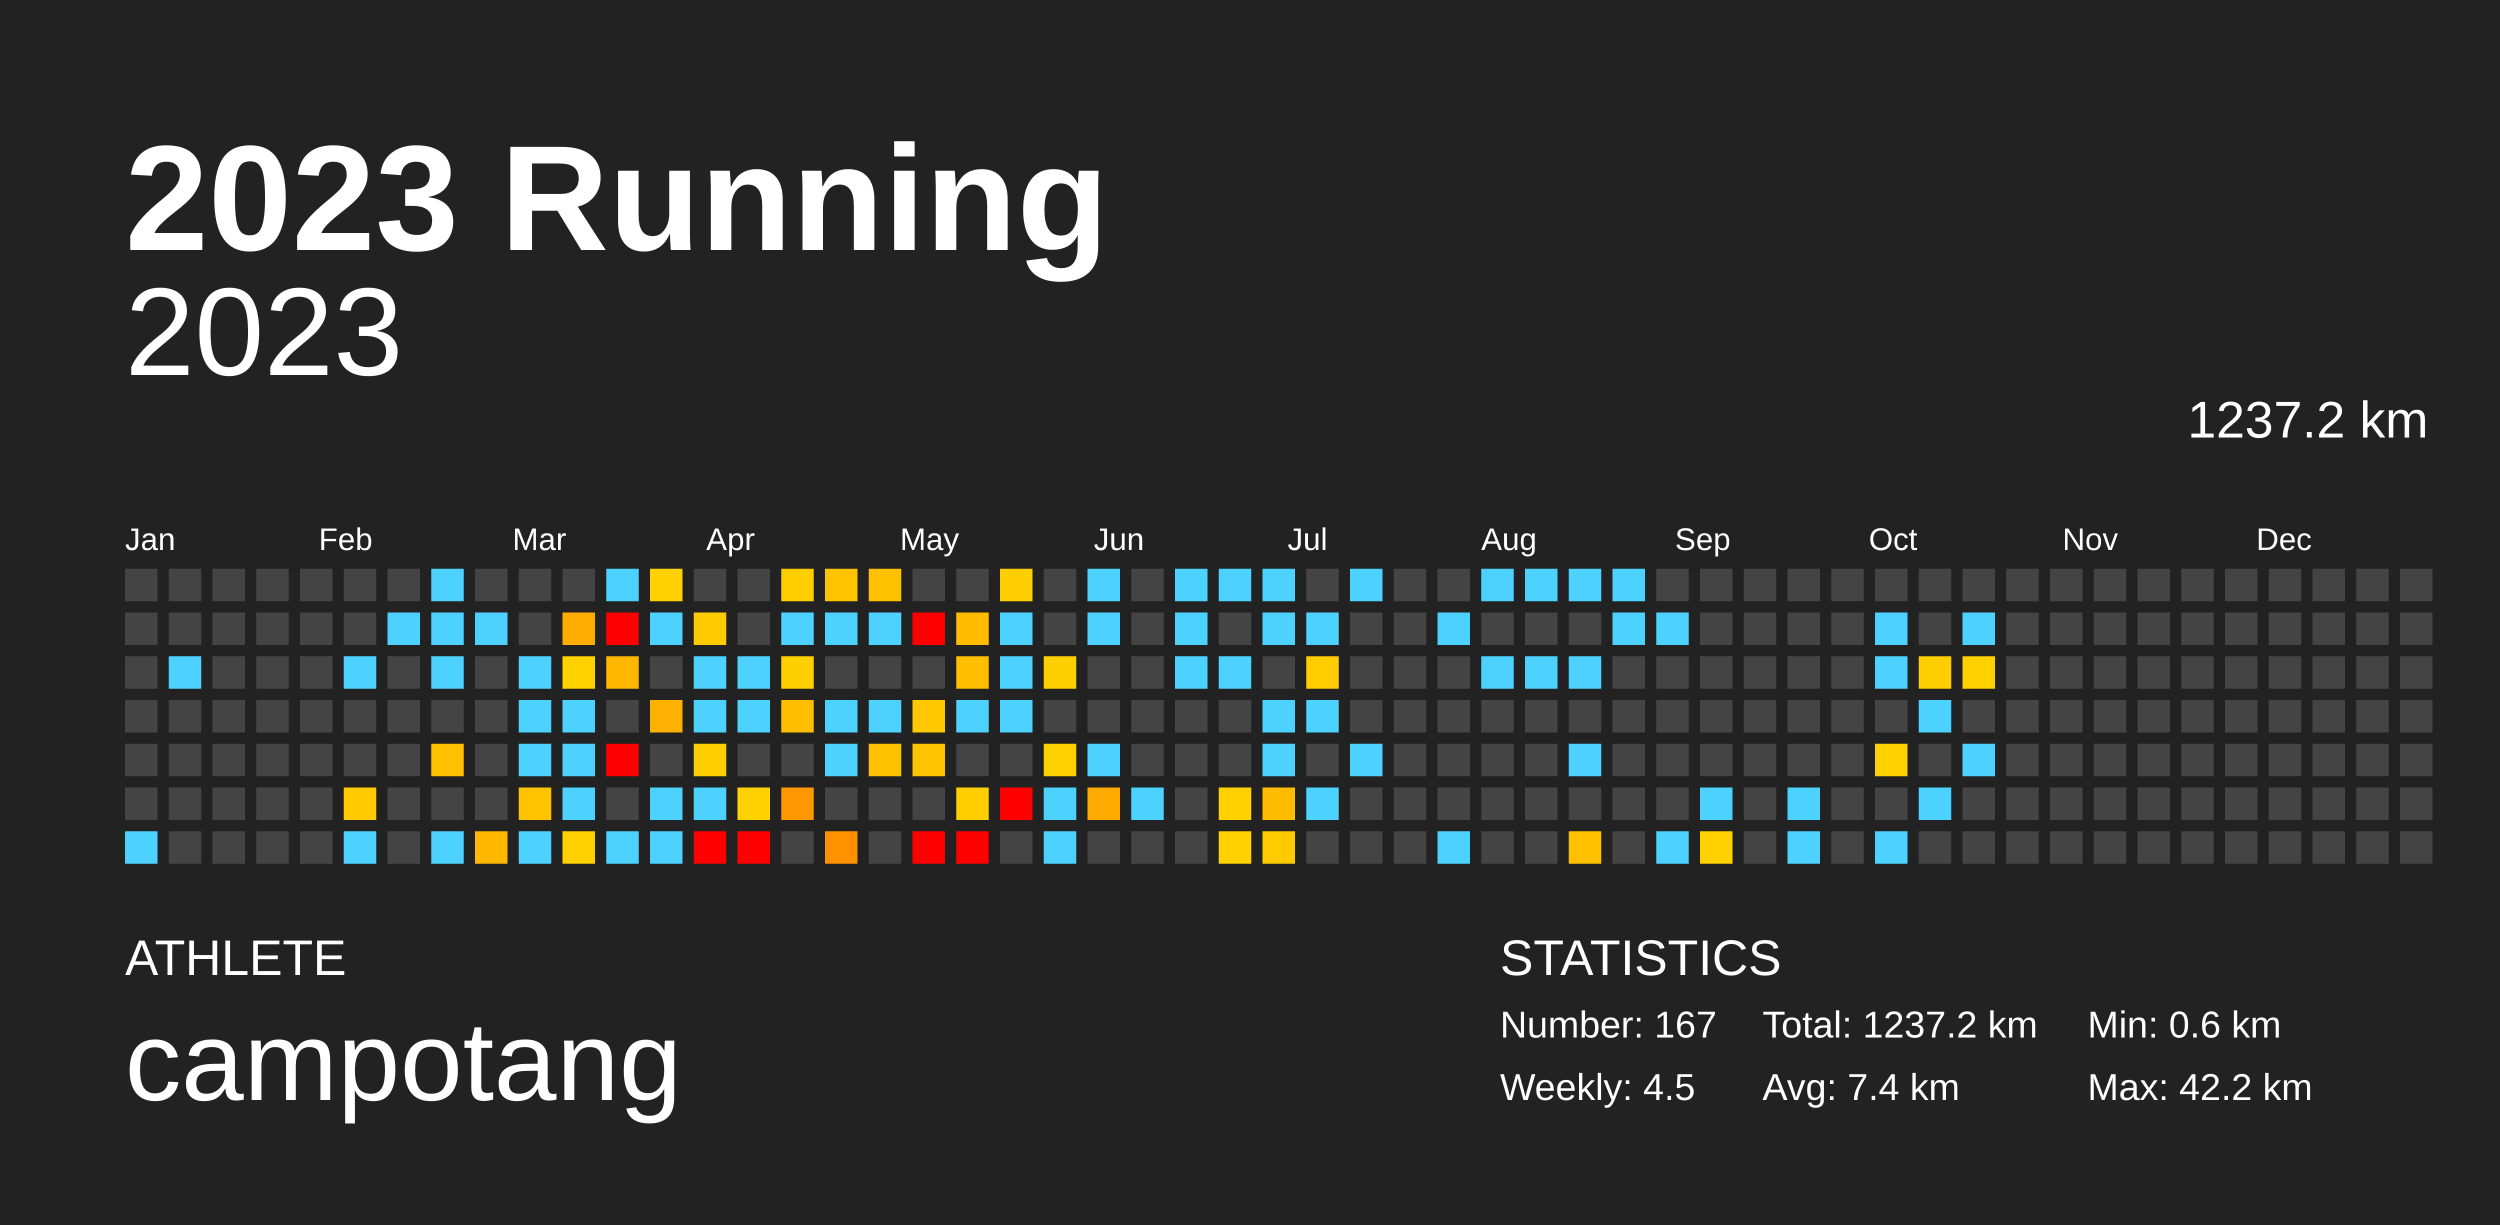
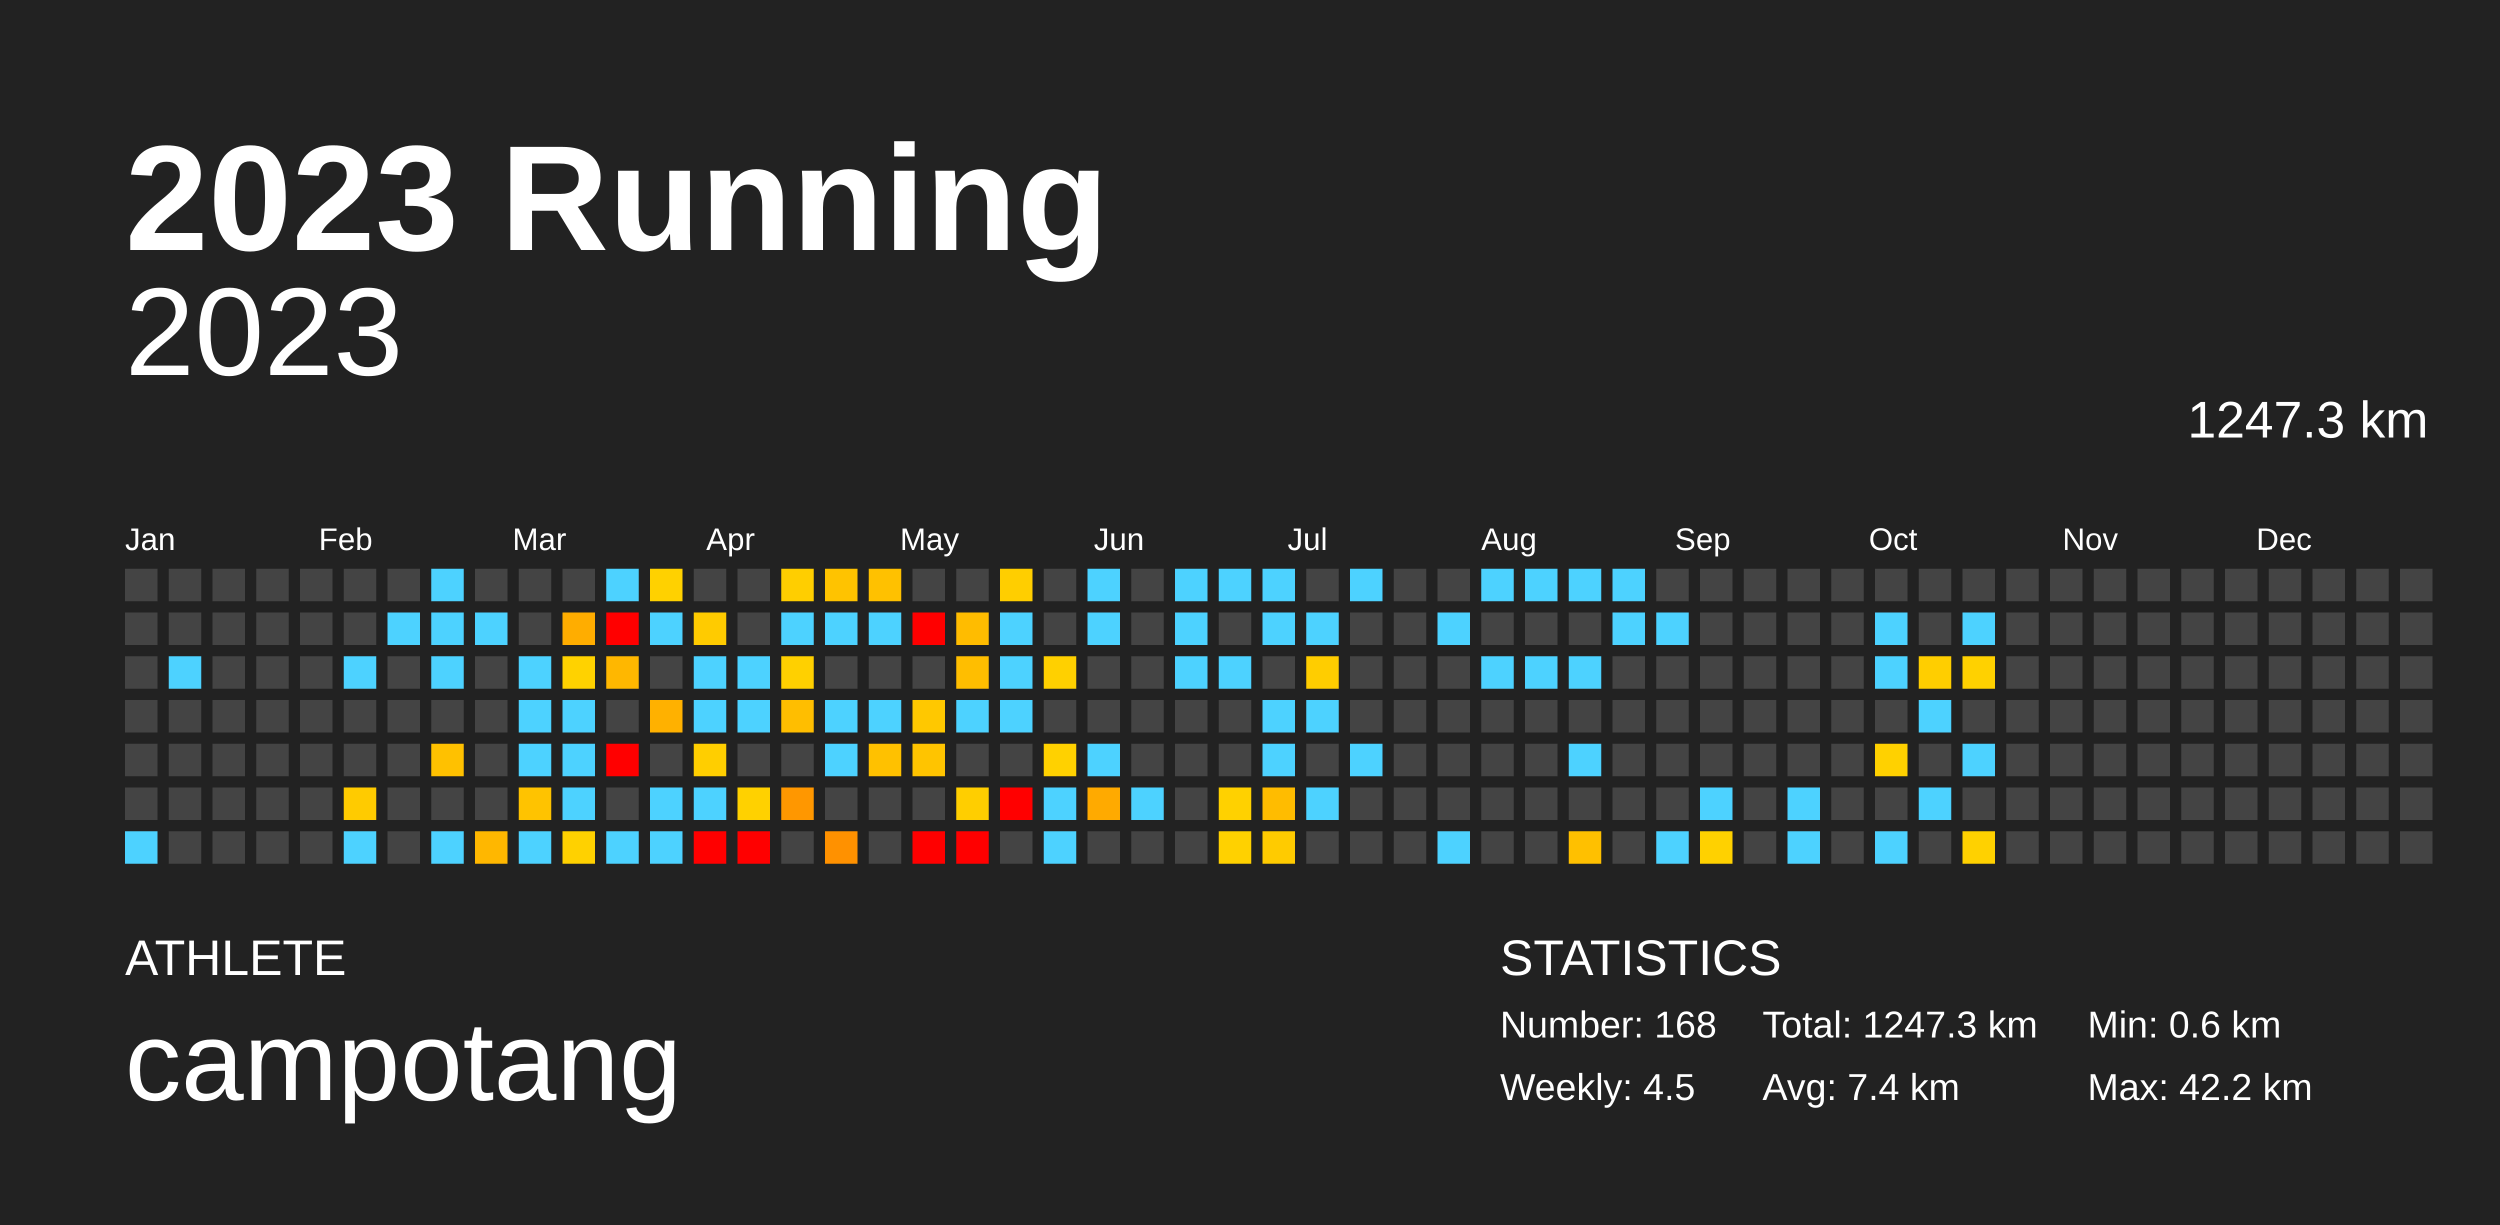
<svg xmlns="http://www.w3.org/2000/svg" baseProfile="full" height="98mm" version="1.1" viewBox="0,0,200,98" width="200mm">
  <defs />
  <rect fill="#222222" height="98" width="200" x="0" y="0" />
  <text fill="#FFFFFF" style="font-size:12px; font-family:Arial; font-weight:bold;" x="10" y="20">2023 Running</text>
  <text fill="#FFFFFF" style="font-size:4px; font-family:Arial" x="10" y="78">ATHLETE</text>
  <text fill="#FFFFFF" style="font-size:9px; font-family:Arial" x="10" y="88">campotang</text>
  <text fill="#FFFFFF" style="font-size:4px; font-family:Arial" x="120" y="78">STATISTICS</text>
-   <text fill="#FFFFFF" style="font-size:3px; font-family:Arial" x="120" y="83">Number: 167</text>
+   <text fill="#FFFFFF" style="font-size:3px; font-family:Arial" x="120" y="83">Number: 168</text>
  <text fill="#FFFFFF" style="font-size:3px; font-family:Arial" x="120" y="88">Weekly: 4.5</text>
-   <text fill="#FFFFFF" style="font-size:3px; font-family:Arial" x="141" y="83">Total: 1237.2 km</text>
+   <text fill="#FFFFFF" style="font-size:3px; font-family:Arial" x="141" y="83">Total: 1247.3 km</text>
  <text fill="#FFFFFF" style="font-size:3px; font-family:Arial" x="141" y="88">Avg: 7.4 km</text>
  <text fill="#FFFFFF" style="font-size:3px; font-family:Arial" x="167" y="83">Min: 0.6 km</text>
  <text fill="#FFFFFF" style="font-size:3px; font-family:Arial" x="167" y="88">Max: 42.2 km</text>
  <text alignment-baseline="hanging" fill="#FFFFFF" style="font-size:10.0px; font-family:Arial;" x="10" y="30">2023</text>
-   <text alignment-baseline="hanging" fill="#FFFFFF" style="font-size:4.125px; font-family:Arial;" x="175" y="35">1237.2 km</text>
+   <text alignment-baseline="hanging" fill="#FFFFFF" style="font-size:4.125px; font-family:Arial;" x="175" y="35">1247.3 km</text>
  <text fill="#FFFFFF" style="font-size:2.5px; font-family:Arial" x="10.0" y="44">Jan</text>
  <text fill="#FFFFFF" style="font-size:2.5px; font-family:Arial" x="25.5" y="44">Feb</text>
  <text fill="#FFFFFF" style="font-size:2.5px; font-family:Arial" x="41.0" y="44">Mar</text>
  <text fill="#FFFFFF" style="font-size:2.5px; font-family:Arial" x="56.5" y="44">Apr</text>
  <text fill="#FFFFFF" style="font-size:2.5px; font-family:Arial" x="72.0" y="44">May</text>
  <text fill="#FFFFFF" style="font-size:2.5px; font-family:Arial" x="87.5" y="44">Jun</text>
  <text fill="#FFFFFF" style="font-size:2.5px; font-family:Arial" x="103.0" y="44">Jul</text>
  <text fill="#FFFFFF" style="font-size:2.5px; font-family:Arial" x="118.5" y="44">Aug</text>
  <text fill="#FFFFFF" style="font-size:2.5px; font-family:Arial" x="134.0" y="44">Sep</text>
  <text fill="#FFFFFF" style="font-size:2.5px; font-family:Arial" x="149.5" y="44">Oct</text>
  <text fill="#FFFFFF" style="font-size:2.5px; font-family:Arial" x="165.0" y="44">Nov</text>
  <text fill="#FFFFFF" style="font-size:2.5px; font-family:Arial" x="180.5" y="44">Dec</text>
  <rect fill="#444444" height="2.6" width="2.6" x="10.0" y="45.5" />
  <rect fill="#444444" height="2.6" width="2.6" x="10.0" y="49.0" />
  <rect fill="#444444" height="2.6" width="2.6" x="10.0" y="52.5" />
  <rect fill="#444444" height="2.6" width="2.6" x="10.0" y="56.0" />
  <rect fill="#444444" height="2.6" width="2.6" x="10.0" y="59.5" />
  <rect fill="#444444" height="2.6" width="2.6" x="10.0" y="63.0" />
  <rect fill="#4dd2ff" height="2.6" width="2.6" x="10.0" y="66.5" />
  <rect fill="#444444" height="2.6" width="2.6" x="13.5" y="45.5" />
  <rect fill="#444444" height="2.6" width="2.6" x="13.5" y="49.0" />
  <rect fill="#4dd2ff" height="2.6" width="2.6" x="13.5" y="52.5" />
  <rect fill="#444444" height="2.6" width="2.6" x="13.5" y="56.0" />
  <rect fill="#444444" height="2.6" width="2.6" x="13.5" y="59.5" />
  <rect fill="#444444" height="2.6" width="2.6" x="13.5" y="63.0" />
  <rect fill="#444444" height="2.6" width="2.6" x="13.5" y="66.5" />
  <rect fill="#444444" height="2.6" width="2.6" x="17.0" y="45.5" />
  <rect fill="#444444" height="2.6" width="2.6" x="17.0" y="49.0" />
  <rect fill="#444444" height="2.6" width="2.6" x="17.0" y="52.5" />
  <rect fill="#444444" height="2.6" width="2.6" x="17.0" y="56.0" />
  <rect fill="#444444" height="2.6" width="2.6" x="17.0" y="59.5" />
  <rect fill="#444444" height="2.6" width="2.6" x="17.0" y="63.0" />
  <rect fill="#444444" height="2.6" width="2.6" x="17.0" y="66.5" />
  <rect fill="#444444" height="2.6" width="2.6" x="20.5" y="45.5" />
  <rect fill="#444444" height="2.6" width="2.6" x="20.5" y="49.0" />
  <rect fill="#444444" height="2.6" width="2.6" x="20.5" y="52.5" />
  <rect fill="#444444" height="2.6" width="2.6" x="20.5" y="56.0" />
  <rect fill="#444444" height="2.6" width="2.6" x="20.5" y="59.5" />
  <rect fill="#444444" height="2.6" width="2.6" x="20.5" y="63.0" />
  <rect fill="#444444" height="2.6" width="2.6" x="20.5" y="66.5" />
  <rect fill="#444444" height="2.6" width="2.6" x="24.0" y="45.5" />
  <rect fill="#444444" height="2.6" width="2.6" x="24.0" y="49.0" />
  <rect fill="#444444" height="2.6" width="2.6" x="24.0" y="52.5" />
  <rect fill="#444444" height="2.6" width="2.6" x="24.0" y="56.0" />
  <rect fill="#444444" height="2.6" width="2.6" x="24.0" y="59.5" />
  <rect fill="#444444" height="2.6" width="2.6" x="24.0" y="63.0" />
  <rect fill="#444444" height="2.6" width="2.6" x="24.0" y="66.5" />
  <rect fill="#444444" height="2.6" width="2.6" x="27.5" y="45.5" />
  <rect fill="#444444" height="2.6" width="2.6" x="27.5" y="49.0" />
  <rect fill="#4dd2ff" height="2.6" width="2.6" x="27.5" y="52.5" />
  <rect fill="#444444" height="2.6" width="2.6" x="27.5" y="56.0" />
  <rect fill="#444444" height="2.6" width="2.6" x="27.5" y="59.5" />
  <rect fill="#ffcb00" height="2.6" width="2.6" x="27.5" y="63.0" />
  <rect fill="#4dd2ff" height="2.6" width="2.6" x="27.5" y="66.5" />
  <rect fill="#444444" height="2.6" width="2.6" x="31.0" y="45.5" />
  <rect fill="#4dd2ff" height="2.6" width="2.6" x="31.0" y="49.0" />
  <rect fill="#444444" height="2.6" width="2.6" x="31.0" y="52.5" />
  <rect fill="#444444" height="2.6" width="2.6" x="31.0" y="56.0" />
  <rect fill="#444444" height="2.6" width="2.6" x="31.0" y="59.5" />
  <rect fill="#444444" height="2.6" width="2.6" x="31.0" y="63.0" />
  <rect fill="#444444" height="2.6" width="2.6" x="31.0" y="66.5" />
  <rect fill="#4dd2ff" height="2.6" width="2.6" x="34.5" y="45.5" />
  <rect fill="#4dd2ff" height="2.6" width="2.6" x="34.5" y="49.0" />
  <rect fill="#4dd2ff" height="2.6" width="2.6" x="34.5" y="52.5" />
  <rect fill="#444444" height="2.6" width="2.6" x="34.5" y="56.0" />
  <rect fill="#ffc100" height="2.6" width="2.6" x="34.5" y="59.5" />
  <rect fill="#444444" height="2.6" width="2.6" x="34.5" y="63.0" />
  <rect fill="#4dd2ff" height="2.6" width="2.6" x="34.5" y="66.5" />
  <rect fill="#444444" height="2.6" width="2.6" x="38.0" y="45.5" />
  <rect fill="#4dd2ff" height="2.6" width="2.6" x="38.0" y="49.0" />
  <rect fill="#444444" height="2.6" width="2.6" x="38.0" y="52.5" />
  <rect fill="#444444" height="2.6" width="2.6" x="38.0" y="56.0" />
  <rect fill="#444444" height="2.6" width="2.6" x="38.0" y="59.5" />
  <rect fill="#444444" height="2.6" width="2.6" x="38.0" y="63.0" />
  <rect fill="#ffb700" height="2.6" width="2.6" x="38.0" y="66.5" />
  <rect fill="#444444" height="2.6" width="2.6" x="41.5" y="45.5" />
  <rect fill="#444444" height="2.6" width="2.6" x="41.5" y="49.0" />
  <rect fill="#4dd2ff" height="2.6" width="2.6" x="41.5" y="52.5" />
  <rect fill="#4dd2ff" height="2.6" width="2.6" x="41.5" y="56.0" />
  <rect fill="#4dd2ff" height="2.6" width="2.6" x="41.5" y="59.5" />
  <rect fill="#ffc300" height="2.6" width="2.6" x="41.5" y="63.0" />
  <rect fill="#4dd2ff" height="2.6" width="2.6" x="41.5" y="66.5" />
  <rect fill="#444444" height="2.6" width="2.6" x="45.0" y="45.5" />
  <rect fill="#ffad00" height="2.6" width="2.6" x="45.0" y="49.0" />
  <rect fill="#ffd200" height="2.6" width="2.6" x="45.0" y="52.5" />
  <rect fill="#4dd2ff" height="2.6" width="2.6" x="45.0" y="56.0" />
  <rect fill="#4dd2ff" height="2.6" width="2.6" x="45.0" y="59.5" />
  <rect fill="#4dd2ff" height="2.6" width="2.6" x="45.0" y="63.0" />
  <rect fill="#ffd100" height="2.6" width="2.6" x="45.0" y="66.5" />
  <rect fill="#4dd2ff" height="2.6" width="2.6" x="48.5" y="45.5" />
  <rect fill="red" height="2.6" width="2.6" x="48.5" y="49.0" />
  <rect fill="#ffb700" height="2.6" width="2.6" x="48.5" y="52.5" />
  <rect fill="#444444" height="2.6" width="2.6" x="48.5" y="56.0" />
  <rect fill="red" height="2.6" width="2.6" x="48.5" y="59.5" />
  <rect fill="#444444" height="2.6" width="2.6" x="48.5" y="63.0" />
  <rect fill="#4dd2ff" height="2.6" width="2.6" x="48.5" y="66.5" />
  <rect fill="#ffd100" height="2.6" width="2.6" x="52.0" y="45.5" />
  <rect fill="#4dd2ff" height="2.6" width="2.6" x="52.0" y="49.0" />
  <rect fill="#444444" height="2.6" width="2.6" x="52.0" y="52.5" />
  <rect fill="#ffb100" height="2.6" width="2.6" x="52.0" y="56.0" />
  <rect fill="#444444" height="2.6" width="2.6" x="52.0" y="59.5" />
  <rect fill="#4dd2ff" height="2.6" width="2.6" x="52.0" y="63.0" />
  <rect fill="#4dd2ff" height="2.6" width="2.6" x="52.0" y="66.5" />
  <rect fill="#444444" height="2.6" width="2.6" x="55.5" y="45.5" />
  <rect fill="#ffcb00" height="2.6" width="2.6" x="55.5" y="49.0" />
  <rect fill="#4dd2ff" height="2.6" width="2.6" x="55.5" y="52.5" />
  <rect fill="#4dd2ff" height="2.6" width="2.6" x="55.5" y="56.0" />
  <rect fill="#ffce00" height="2.6" width="2.6" x="55.5" y="59.5" />
  <rect fill="#4dd2ff" height="2.6" width="2.6" x="55.5" y="63.0" />
  <rect fill="red" height="2.6" width="2.6" x="55.5" y="66.5" />
  <rect fill="#444444" height="2.6" width="2.6" x="59.0" y="45.5" />
  <rect fill="#444444" height="2.6" width="2.6" x="59.0" y="49.0" />
  <rect fill="#4dd2ff" height="2.6" width="2.6" x="59.0" y="52.5" />
  <rect fill="#4dd2ff" height="2.6" width="2.6" x="59.0" y="56.0" />
  <rect fill="#444444" height="2.6" width="2.6" x="59.0" y="59.5" />
  <rect fill="#ffd100" height="2.6" width="2.6" x="59.0" y="63.0" />
  <rect fill="red" height="2.6" width="2.6" x="59.0" y="66.5" />
  <rect fill="#ffce00" height="2.6" width="2.6" x="62.5" y="45.5" />
  <rect fill="#4dd2ff" height="2.6" width="2.6" x="62.5" y="49.0" />
  <rect fill="#ffd000" height="2.6" width="2.6" x="62.5" y="52.5" />
  <rect fill="#ffbe00" height="2.6" width="2.6" x="62.5" y="56.0" />
  <rect fill="#444444" height="2.6" width="2.6" x="62.5" y="59.5" />
  <rect fill="#ff9700" height="2.6" width="2.6" x="62.5" y="63.0" />
  <rect fill="#444444" height="2.6" width="2.6" x="62.5" y="66.5" />
  <rect fill="#ffc300" height="2.6" width="2.6" x="66.0" y="45.5" />
  <rect fill="#4dd2ff" height="2.6" width="2.6" x="66.0" y="49.0" />
  <rect fill="#444444" height="2.6" width="2.6" x="66.0" y="52.5" />
  <rect fill="#4dd2ff" height="2.6" width="2.6" x="66.0" y="56.0" />
  <rect fill="#4dd2ff" height="2.6" width="2.6" x="66.0" y="59.5" />
  <rect fill="#444444" height="2.6" width="2.6" x="66.0" y="63.0" />
  <rect fill="#ff9100" height="2.6" width="2.6" x="66.0" y="66.5" />
  <rect fill="#ffc100" height="2.6" width="2.6" x="69.5" y="45.5" />
  <rect fill="#4dd2ff" height="2.6" width="2.6" x="69.5" y="49.0" />
  <rect fill="#444444" height="2.6" width="2.6" x="69.5" y="52.5" />
  <rect fill="#4dd2ff" height="2.6" width="2.6" x="69.5" y="56.0" />
  <rect fill="#ffc100" height="2.6" width="2.6" x="69.5" y="59.5" />
  <rect fill="#444444" height="2.6" width="2.6" x="69.5" y="63.0" />
  <rect fill="#444444" height="2.6" width="2.6" x="69.5" y="66.5" />
  <rect fill="#444444" height="2.6" width="2.6" x="73.0" y="45.5" />
  <rect fill="red" height="2.6" width="2.6" x="73.0" y="49.0" />
  <rect fill="#444444" height="2.6" width="2.6" x="73.0" y="52.5" />
  <rect fill="#ffc800" height="2.6" width="2.6" x="73.0" y="56.0" />
  <rect fill="#ffc400" height="2.6" width="2.6" x="73.0" y="59.5" />
  <rect fill="#444444" height="2.6" width="2.6" x="73.0" y="63.0" />
  <rect fill="red" height="2.6" width="2.6" x="73.0" y="66.5" />
  <rect fill="#444444" height="2.6" width="2.6" x="76.5" y="45.5" />
  <rect fill="#ffbc00" height="2.6" width="2.6" x="76.5" y="49.0" />
  <rect fill="#ffbe00" height="2.6" width="2.6" x="76.5" y="52.5" />
  <rect fill="#4dd2ff" height="2.6" width="2.6" x="76.5" y="56.0" />
  <rect fill="#444444" height="2.6" width="2.6" x="76.5" y="59.5" />
  <rect fill="#ffce00" height="2.6" width="2.6" x="76.5" y="63.0" />
  <rect fill="red" height="2.6" width="2.6" x="76.5" y="66.5" />
  <rect fill="#ffce00" height="2.6" width="2.6" x="80.0" y="45.5" />
  <rect fill="#4dd2ff" height="2.6" width="2.6" x="80.0" y="49.0" />
  <rect fill="#4dd2ff" height="2.6" width="2.6" x="80.0" y="52.5" />
  <rect fill="#4dd2ff" height="2.6" width="2.6" x="80.0" y="56.0" />
  <rect fill="#444444" height="2.6" width="2.6" x="80.0" y="59.5" />
  <rect fill="red" height="2.6" width="2.6" x="80.0" y="63.0" />
  <rect fill="#444444" height="2.6" width="2.6" x="80.0" y="66.5" />
  <rect fill="#444444" height="2.6" width="2.6" x="83.5" y="45.5" />
  <rect fill="#444444" height="2.6" width="2.6" x="83.5" y="49.0" />
  <rect fill="#ffd000" height="2.6" width="2.6" x="83.5" y="52.5" />
  <rect fill="#444444" height="2.6" width="2.6" x="83.5" y="56.0" />
  <rect fill="#ffd100" height="2.6" width="2.6" x="83.5" y="59.5" />
  <rect fill="#4dd2ff" height="2.6" width="2.6" x="83.5" y="63.0" />
  <rect fill="#4dd2ff" height="2.6" width="2.6" x="83.5" y="66.5" />
  <rect fill="#4dd2ff" height="2.6" width="2.6" x="87.0" y="45.5" />
  <rect fill="#4dd2ff" height="2.6" width="2.6" x="87.0" y="49.0" />
  <rect fill="#444444" height="2.6" width="2.6" x="87.0" y="52.5" />
  <rect fill="#444444" height="2.6" width="2.6" x="87.0" y="56.0" />
  <rect fill="#4dd2ff" height="2.6" width="2.6" x="87.0" y="59.5" />
  <rect fill="#ffaa00" height="2.6" width="2.6" x="87.0" y="63.0" />
  <rect fill="#444444" height="2.6" width="2.6" x="87.0" y="66.5" />
  <rect fill="#444444" height="2.6" width="2.6" x="90.5" y="45.5" />
  <rect fill="#444444" height="2.6" width="2.6" x="90.5" y="49.0" />
  <rect fill="#444444" height="2.6" width="2.6" x="90.5" y="52.5" />
  <rect fill="#444444" height="2.6" width="2.6" x="90.5" y="56.0" />
  <rect fill="#444444" height="2.6" width="2.6" x="90.5" y="59.5" />
  <rect fill="#4dd2ff" height="2.6" width="2.6" x="90.5" y="63.0" />
  <rect fill="#444444" height="2.6" width="2.6" x="90.5" y="66.5" />
  <rect fill="#4dd2ff" height="2.6" width="2.6" x="94.0" y="45.5" />
  <rect fill="#4dd2ff" height="2.6" width="2.6" x="94.0" y="49.0" />
  <rect fill="#4dd2ff" height="2.6" width="2.6" x="94.0" y="52.5" />
  <rect fill="#444444" height="2.6" width="2.6" x="94.0" y="56.0" />
  <rect fill="#444444" height="2.6" width="2.6" x="94.0" y="59.5" />
  <rect fill="#444444" height="2.6" width="2.6" x="94.0" y="63.0" />
  <rect fill="#444444" height="2.6" width="2.6" x="94.0" y="66.5" />
  <rect fill="#4dd2ff" height="2.6" width="2.6" x="97.5" y="45.5" />
  <rect fill="#444444" height="2.6" width="2.6" x="97.5" y="49.0" />
  <rect fill="#4dd2ff" height="2.6" width="2.6" x="97.5" y="52.5" />
  <rect fill="#444444" height="2.6" width="2.6" x="97.5" y="56.0" />
  <rect fill="#444444" height="2.6" width="2.6" x="97.5" y="59.5" />
  <rect fill="#ffd100" height="2.6" width="2.6" x="97.5" y="63.0" />
  <rect fill="#ffd100" height="2.6" width="2.6" x="97.5" y="66.5" />
  <rect fill="#4dd2ff" height="2.6" width="2.6" x="101.0" y="45.5" />
  <rect fill="#4dd2ff" height="2.6" width="2.6" x="101.0" y="49.0" />
  <rect fill="#444444" height="2.6" width="2.6" x="101.0" y="52.5" />
  <rect fill="#4dd2ff" height="2.6" width="2.6" x="101.0" y="56.0" />
  <rect fill="#4dd2ff" height="2.6" width="2.6" x="101.0" y="59.5" />
  <rect fill="#ffbc00" height="2.6" width="2.6" x="101.0" y="63.0" />
  <rect fill="#ffcb00" height="2.6" width="2.6" x="101.0" y="66.5" />
  <rect fill="#444444" height="2.6" width="2.6" x="104.5" y="45.5" />
  <rect fill="#4dd2ff" height="2.6" width="2.6" x="104.5" y="49.0" />
  <rect fill="#ffcd00" height="2.6" width="2.6" x="104.5" y="52.5" />
  <rect fill="#4dd2ff" height="2.6" width="2.6" x="104.5" y="56.0" />
  <rect fill="#444444" height="2.6" width="2.6" x="104.5" y="59.5" />
  <rect fill="#4dd2ff" height="2.6" width="2.6" x="104.5" y="63.0" />
  <rect fill="#444444" height="2.6" width="2.6" x="104.5" y="66.5" />
  <rect fill="#4dd2ff" height="2.6" width="2.6" x="108.0" y="45.5" />
  <rect fill="#444444" height="2.6" width="2.6" x="108.0" y="49.0" />
  <rect fill="#444444" height="2.6" width="2.6" x="108.0" y="52.5" />
  <rect fill="#444444" height="2.6" width="2.6" x="108.0" y="56.0" />
  <rect fill="#4dd2ff" height="2.6" width="2.6" x="108.0" y="59.5" />
  <rect fill="#444444" height="2.6" width="2.6" x="108.0" y="63.0" />
  <rect fill="#444444" height="2.6" width="2.6" x="108.0" y="66.5" />
  <rect fill="#444444" height="2.6" width="2.6" x="111.5" y="45.5" />
  <rect fill="#444444" height="2.6" width="2.6" x="111.5" y="49.0" />
  <rect fill="#444444" height="2.6" width="2.6" x="111.5" y="52.5" />
  <rect fill="#444444" height="2.6" width="2.6" x="111.5" y="56.0" />
  <rect fill="#444444" height="2.6" width="2.6" x="111.5" y="59.5" />
  <rect fill="#444444" height="2.6" width="2.6" x="111.5" y="63.0" />
  <rect fill="#444444" height="2.6" width="2.6" x="111.5" y="66.5" />
  <rect fill="#444444" height="2.6" width="2.6" x="115.0" y="45.5" />
  <rect fill="#4dd2ff" height="2.6" width="2.6" x="115.0" y="49.0" />
  <rect fill="#444444" height="2.6" width="2.6" x="115.0" y="52.5" />
  <rect fill="#444444" height="2.6" width="2.6" x="115.0" y="56.0" />
  <rect fill="#444444" height="2.6" width="2.6" x="115.0" y="59.5" />
  <rect fill="#444444" height="2.6" width="2.6" x="115.0" y="63.0" />
  <rect fill="#4dd2ff" height="2.6" width="2.6" x="115.0" y="66.5" />
  <rect fill="#4dd2ff" height="2.6" width="2.6" x="118.5" y="45.5" />
  <rect fill="#444444" height="2.6" width="2.6" x="118.5" y="49.0" />
  <rect fill="#4dd2ff" height="2.6" width="2.6" x="118.5" y="52.5" />
  <rect fill="#444444" height="2.6" width="2.6" x="118.5" y="56.0" />
  <rect fill="#444444" height="2.6" width="2.6" x="118.5" y="59.5" />
  <rect fill="#444444" height="2.6" width="2.6" x="118.5" y="63.0" />
  <rect fill="#444444" height="2.6" width="2.6" x="118.5" y="66.5" />
  <rect fill="#4dd2ff" height="2.6" width="2.6" x="122.0" y="45.5" />
  <rect fill="#444444" height="2.6" width="2.6" x="122.0" y="49.0" />
  <rect fill="#4dd2ff" height="2.6" width="2.6" x="122.0" y="52.5" />
  <rect fill="#444444" height="2.6" width="2.6" x="122.0" y="56.0" />
  <rect fill="#444444" height="2.6" width="2.6" x="122.0" y="59.5" />
  <rect fill="#444444" height="2.6" width="2.6" x="122.0" y="63.0" />
  <rect fill="#444444" height="2.6" width="2.6" x="122.0" y="66.5" />
  <rect fill="#4dd2ff" height="2.6" width="2.6" x="125.5" y="45.5" />
  <rect fill="#444444" height="2.6" width="2.6" x="125.5" y="49.0" />
  <rect fill="#4dd2ff" height="2.6" width="2.6" x="125.5" y="52.5" />
  <rect fill="#444444" height="2.6" width="2.6" x="125.5" y="56.0" />
  <rect fill="#4dd2ff" height="2.6" width="2.6" x="125.5" y="59.5" />
  <rect fill="#444444" height="2.6" width="2.6" x="125.5" y="63.0" />
  <rect fill="#ffc000" height="2.6" width="2.6" x="125.5" y="66.5" />
  <rect fill="#4dd2ff" height="2.6" width="2.6" x="129.0" y="45.5" />
  <rect fill="#4dd2ff" height="2.6" width="2.6" x="129.0" y="49.0" />
  <rect fill="#444444" height="2.6" width="2.6" x="129.0" y="52.5" />
  <rect fill="#444444" height="2.6" width="2.6" x="129.0" y="56.0" />
  <rect fill="#444444" height="2.6" width="2.6" x="129.0" y="59.5" />
  <rect fill="#444444" height="2.6" width="2.6" x="129.0" y="63.0" />
  <rect fill="#444444" height="2.6" width="2.6" x="129.0" y="66.5" />
  <rect fill="#444444" height="2.6" width="2.6" x="132.5" y="45.5" />
  <rect fill="#4dd2ff" height="2.6" width="2.6" x="132.5" y="49.0" />
  <rect fill="#444444" height="2.6" width="2.6" x="132.5" y="52.5" />
  <rect fill="#444444" height="2.6" width="2.6" x="132.5" y="56.0" />
  <rect fill="#444444" height="2.6" width="2.6" x="132.5" y="59.5" />
  <rect fill="#444444" height="2.6" width="2.6" x="132.5" y="63.0" />
  <rect fill="#4dd2ff" height="2.6" width="2.6" x="132.5" y="66.5" />
  <rect fill="#444444" height="2.6" width="2.6" x="136.0" y="45.5" />
  <rect fill="#444444" height="2.6" width="2.6" x="136.0" y="49.0" />
  <rect fill="#444444" height="2.6" width="2.6" x="136.0" y="52.5" />
  <rect fill="#444444" height="2.6" width="2.6" x="136.0" y="56.0" />
  <rect fill="#444444" height="2.6" width="2.6" x="136.0" y="59.5" />
  <rect fill="#4dd2ff" height="2.6" width="2.6" x="136.0" y="63.0" />
  <rect fill="#ffd100" height="2.6" width="2.6" x="136.0" y="66.5" />
  <rect fill="#444444" height="2.6" width="2.6" x="139.5" y="45.5" />
  <rect fill="#444444" height="2.6" width="2.6" x="139.5" y="49.0" />
  <rect fill="#444444" height="2.6" width="2.6" x="139.5" y="52.5" />
  <rect fill="#444444" height="2.6" width="2.6" x="139.5" y="56.0" />
  <rect fill="#444444" height="2.6" width="2.6" x="139.5" y="59.5" />
  <rect fill="#444444" height="2.6" width="2.6" x="139.5" y="63.0" />
  <rect fill="#444444" height="2.6" width="2.6" x="139.5" y="66.5" />
  <rect fill="#444444" height="2.6" width="2.6" x="143.0" y="45.5" />
  <rect fill="#444444" height="2.6" width="2.6" x="143.0" y="49.0" />
  <rect fill="#444444" height="2.6" width="2.6" x="143.0" y="52.5" />
  <rect fill="#444444" height="2.6" width="2.6" x="143.0" y="56.0" />
  <rect fill="#444444" height="2.6" width="2.6" x="143.0" y="59.5" />
  <rect fill="#4dd2ff" height="2.6" width="2.6" x="143.0" y="63.0" />
  <rect fill="#4dd2ff" height="2.6" width="2.6" x="143.0" y="66.5" />
  <rect fill="#444444" height="2.6" width="2.6" x="146.5" y="45.5" />
  <rect fill="#444444" height="2.6" width="2.6" x="146.5" y="49.0" />
  <rect fill="#444444" height="2.6" width="2.6" x="146.5" y="52.5" />
  <rect fill="#444444" height="2.6" width="2.6" x="146.5" y="56.0" />
  <rect fill="#444444" height="2.6" width="2.6" x="146.5" y="59.5" />
  <rect fill="#444444" height="2.6" width="2.6" x="146.5" y="63.0" />
  <rect fill="#444444" height="2.6" width="2.6" x="146.5" y="66.5" />
  <rect fill="#444444" height="2.6" width="2.6" x="150.0" y="45.5" />
  <rect fill="#4dd2ff" height="2.6" width="2.6" x="150.0" y="49.0" />
  <rect fill="#4dd2ff" height="2.6" width="2.6" x="150.0" y="52.5" />
  <rect fill="#444444" height="2.6" width="2.6" x="150.0" y="56.0" />
  <rect fill="#ffd100" height="2.6" width="2.6" x="150.0" y="59.5" />
  <rect fill="#444444" height="2.6" width="2.6" x="150.0" y="63.0" />
  <rect fill="#4dd2ff" height="2.6" width="2.6" x="150.0" y="66.5" />
  <rect fill="#444444" height="2.6" width="2.6" x="153.5" y="45.5" />
  <rect fill="#444444" height="2.6" width="2.6" x="153.5" y="49.0" />
  <rect fill="#ffce00" height="2.6" width="2.6" x="153.5" y="52.5" />
  <rect fill="#4dd2ff" height="2.6" width="2.6" x="153.5" y="56.0" />
  <rect fill="#444444" height="2.6" width="2.6" x="153.5" y="59.5" />
  <rect fill="#4dd2ff" height="2.6" width="2.6" x="153.5" y="63.0" />
  <rect fill="#444444" height="2.6" width="2.6" x="153.5" y="66.5" />
  <rect fill="#444444" height="2.6" width="2.6" x="157.0" y="45.5" />
  <rect fill="#4dd2ff" height="2.6" width="2.6" x="157.0" y="49.0" />
  <rect fill="#ffd100" height="2.6" width="2.6" x="157.0" y="52.5" />
  <rect fill="#444444" height="2.6" width="2.6" x="157.0" y="56.0" />
  <rect fill="#4dd2ff" height="2.6" width="2.6" x="157.0" y="59.5" />
  <rect fill="#444444" height="2.6" width="2.6" x="157.0" y="63.0" />
-   <rect fill="#444444" height="2.6" width="2.6" x="157.0" y="66.5" />
+   <rect fill="#ffd100" height="2.6" width="2.6" x="157.0" y="66.5" />
  <rect fill="#444444" height="2.6" width="2.6" x="160.5" y="45.5" />
  <rect fill="#444444" height="2.6" width="2.6" x="160.5" y="49.0" />
  <rect fill="#444444" height="2.6" width="2.6" x="160.5" y="52.5" />
  <rect fill="#444444" height="2.6" width="2.6" x="160.5" y="56.0" />
  <rect fill="#444444" height="2.6" width="2.6" x="160.5" y="59.5" />
  <rect fill="#444444" height="2.6" width="2.6" x="160.5" y="63.0" />
  <rect fill="#444444" height="2.6" width="2.6" x="160.5" y="66.5" />
  <rect fill="#444444" height="2.6" width="2.6" x="164.0" y="45.5" />
  <rect fill="#444444" height="2.6" width="2.6" x="164.0" y="49.0" />
  <rect fill="#444444" height="2.6" width="2.6" x="164.0" y="52.5" />
  <rect fill="#444444" height="2.6" width="2.6" x="164.0" y="56.0" />
  <rect fill="#444444" height="2.6" width="2.6" x="164.0" y="59.5" />
  <rect fill="#444444" height="2.6" width="2.6" x="164.0" y="63.0" />
  <rect fill="#444444" height="2.6" width="2.6" x="164.0" y="66.5" />
  <rect fill="#444444" height="2.6" width="2.6" x="167.5" y="45.5" />
  <rect fill="#444444" height="2.6" width="2.6" x="167.5" y="49.0" />
  <rect fill="#444444" height="2.6" width="2.6" x="167.5" y="52.5" />
  <rect fill="#444444" height="2.6" width="2.6" x="167.5" y="56.0" />
  <rect fill="#444444" height="2.6" width="2.6" x="167.5" y="59.5" />
  <rect fill="#444444" height="2.6" width="2.6" x="167.5" y="63.0" />
  <rect fill="#444444" height="2.6" width="2.6" x="167.5" y="66.5" />
  <rect fill="#444444" height="2.6" width="2.6" x="171.0" y="45.5" />
  <rect fill="#444444" height="2.6" width="2.6" x="171.0" y="49.0" />
  <rect fill="#444444" height="2.6" width="2.6" x="171.0" y="52.5" />
  <rect fill="#444444" height="2.6" width="2.6" x="171.0" y="56.0" />
  <rect fill="#444444" height="2.6" width="2.6" x="171.0" y="59.5" />
  <rect fill="#444444" height="2.6" width="2.6" x="171.0" y="63.0" />
  <rect fill="#444444" height="2.6" width="2.6" x="171.0" y="66.5" />
  <rect fill="#444444" height="2.6" width="2.6" x="174.5" y="45.5" />
  <rect fill="#444444" height="2.6" width="2.6" x="174.5" y="49.0" />
  <rect fill="#444444" height="2.6" width="2.6" x="174.5" y="52.5" />
  <rect fill="#444444" height="2.6" width="2.6" x="174.5" y="56.0" />
  <rect fill="#444444" height="2.6" width="2.6" x="174.5" y="59.5" />
  <rect fill="#444444" height="2.6" width="2.6" x="174.5" y="63.0" />
  <rect fill="#444444" height="2.6" width="2.6" x="174.5" y="66.5" />
  <rect fill="#444444" height="2.6" width="2.6" x="178.0" y="45.5" />
  <rect fill="#444444" height="2.6" width="2.6" x="178.0" y="49.0" />
  <rect fill="#444444" height="2.6" width="2.6" x="178.0" y="52.5" />
  <rect fill="#444444" height="2.6" width="2.6" x="178.0" y="56.0" />
  <rect fill="#444444" height="2.6" width="2.6" x="178.0" y="59.5" />
  <rect fill="#444444" height="2.6" width="2.6" x="178.0" y="63.0" />
  <rect fill="#444444" height="2.6" width="2.6" x="178.0" y="66.5" />
  <rect fill="#444444" height="2.6" width="2.6" x="181.5" y="45.5" />
  <rect fill="#444444" height="2.6" width="2.6" x="181.5" y="49.0" />
  <rect fill="#444444" height="2.6" width="2.6" x="181.5" y="52.5" />
  <rect fill="#444444" height="2.6" width="2.6" x="181.5" y="56.0" />
  <rect fill="#444444" height="2.6" width="2.6" x="181.5" y="59.5" />
  <rect fill="#444444" height="2.6" width="2.6" x="181.5" y="63.0" />
  <rect fill="#444444" height="2.6" width="2.6" x="181.5" y="66.5" />
  <rect fill="#444444" height="2.6" width="2.6" x="185.0" y="45.5" />
  <rect fill="#444444" height="2.6" width="2.6" x="185.0" y="49.0" />
  <rect fill="#444444" height="2.6" width="2.6" x="185.0" y="52.5" />
  <rect fill="#444444" height="2.6" width="2.6" x="185.0" y="56.0" />
  <rect fill="#444444" height="2.6" width="2.6" x="185.0" y="59.5" />
  <rect fill="#444444" height="2.6" width="2.6" x="185.0" y="63.0" />
  <rect fill="#444444" height="2.6" width="2.6" x="185.0" y="66.5" />
  <rect fill="#444444" height="2.6" width="2.6" x="188.5" y="45.5" />
  <rect fill="#444444" height="2.6" width="2.6" x="188.5" y="49.0" />
  <rect fill="#444444" height="2.6" width="2.6" x="188.5" y="52.5" />
  <rect fill="#444444" height="2.6" width="2.6" x="188.5" y="56.0" />
  <rect fill="#444444" height="2.6" width="2.6" x="188.5" y="59.5" />
  <rect fill="#444444" height="2.6" width="2.6" x="188.5" y="63.0" />
  <rect fill="#444444" height="2.6" width="2.6" x="188.5" y="66.5" />
  <rect fill="#444444" height="2.6" width="2.6" x="192.0" y="45.5" />
  <rect fill="#444444" height="2.6" width="2.6" x="192.0" y="49.0" />
  <rect fill="#444444" height="2.6" width="2.6" x="192.0" y="52.5" />
  <rect fill="#444444" height="2.6" width="2.6" x="192.0" y="56.0" />
  <rect fill="#444444" height="2.6" width="2.6" x="192.0" y="59.5" />
  <rect fill="#444444" height="2.6" width="2.6" x="192.0" y="63.0" />
  <rect fill="#444444" height="2.6" width="2.6" x="192.0" y="66.5" />
</svg>
